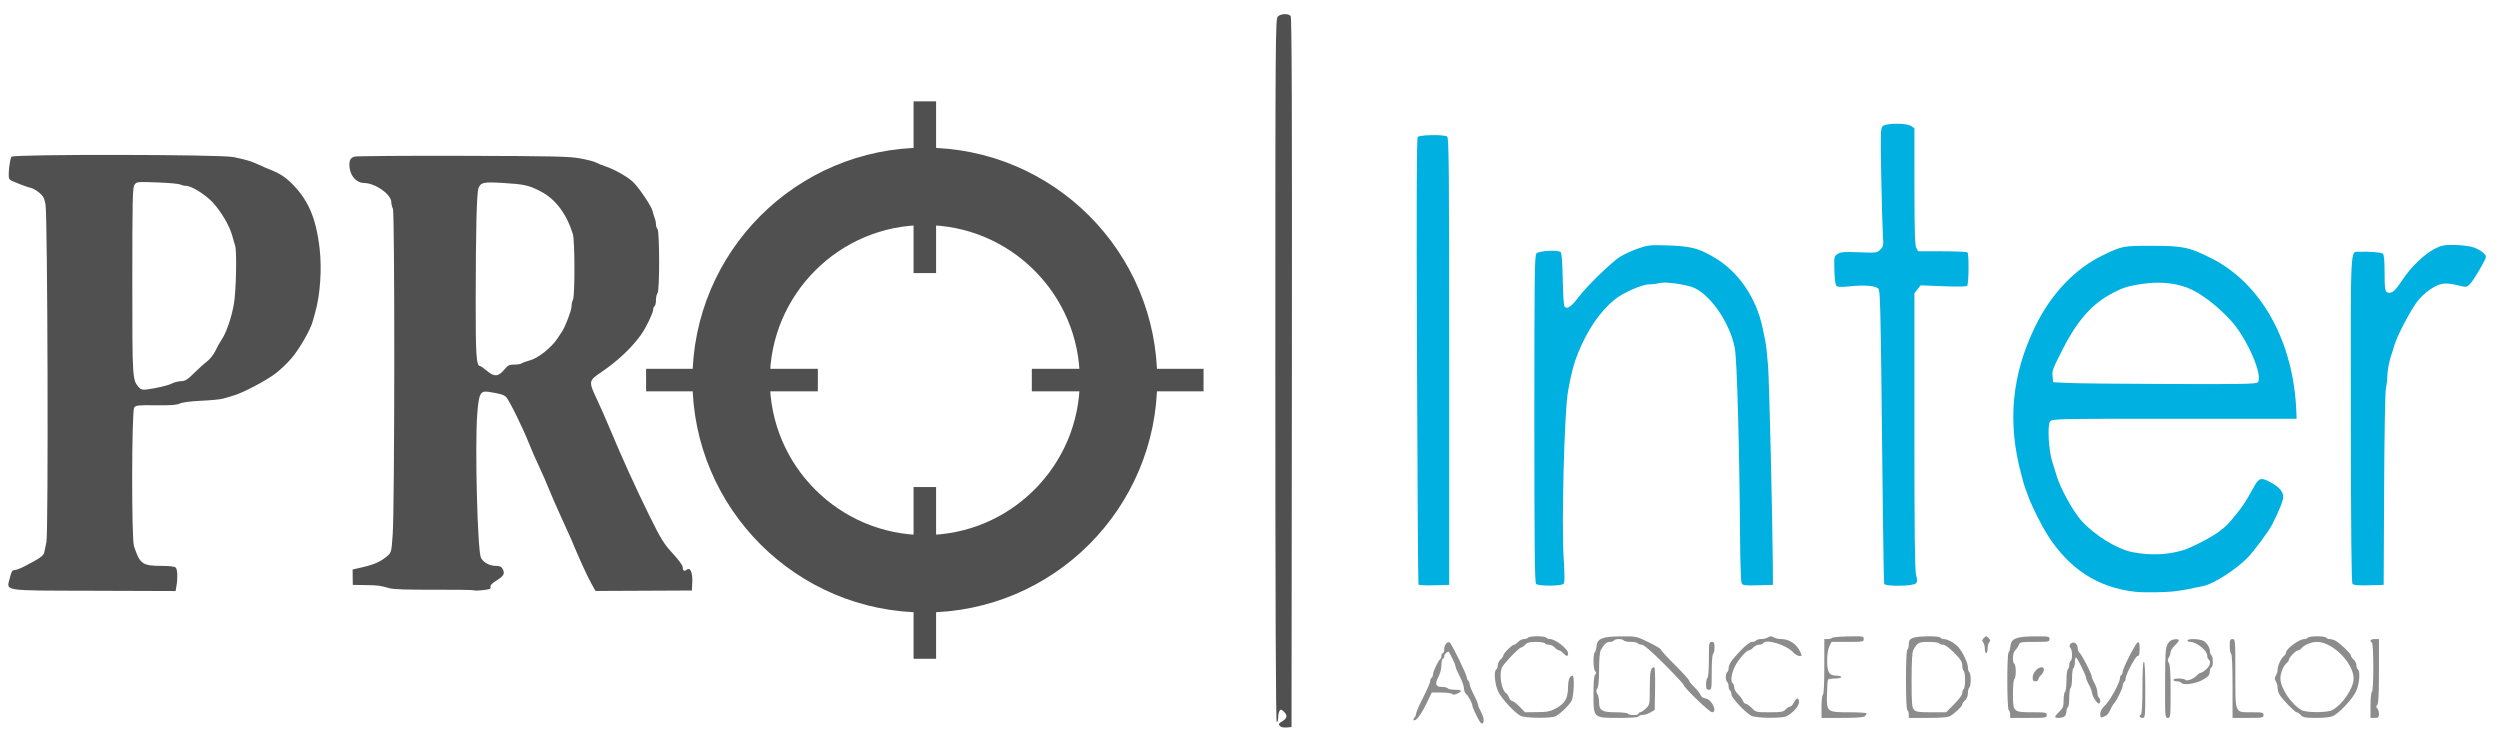
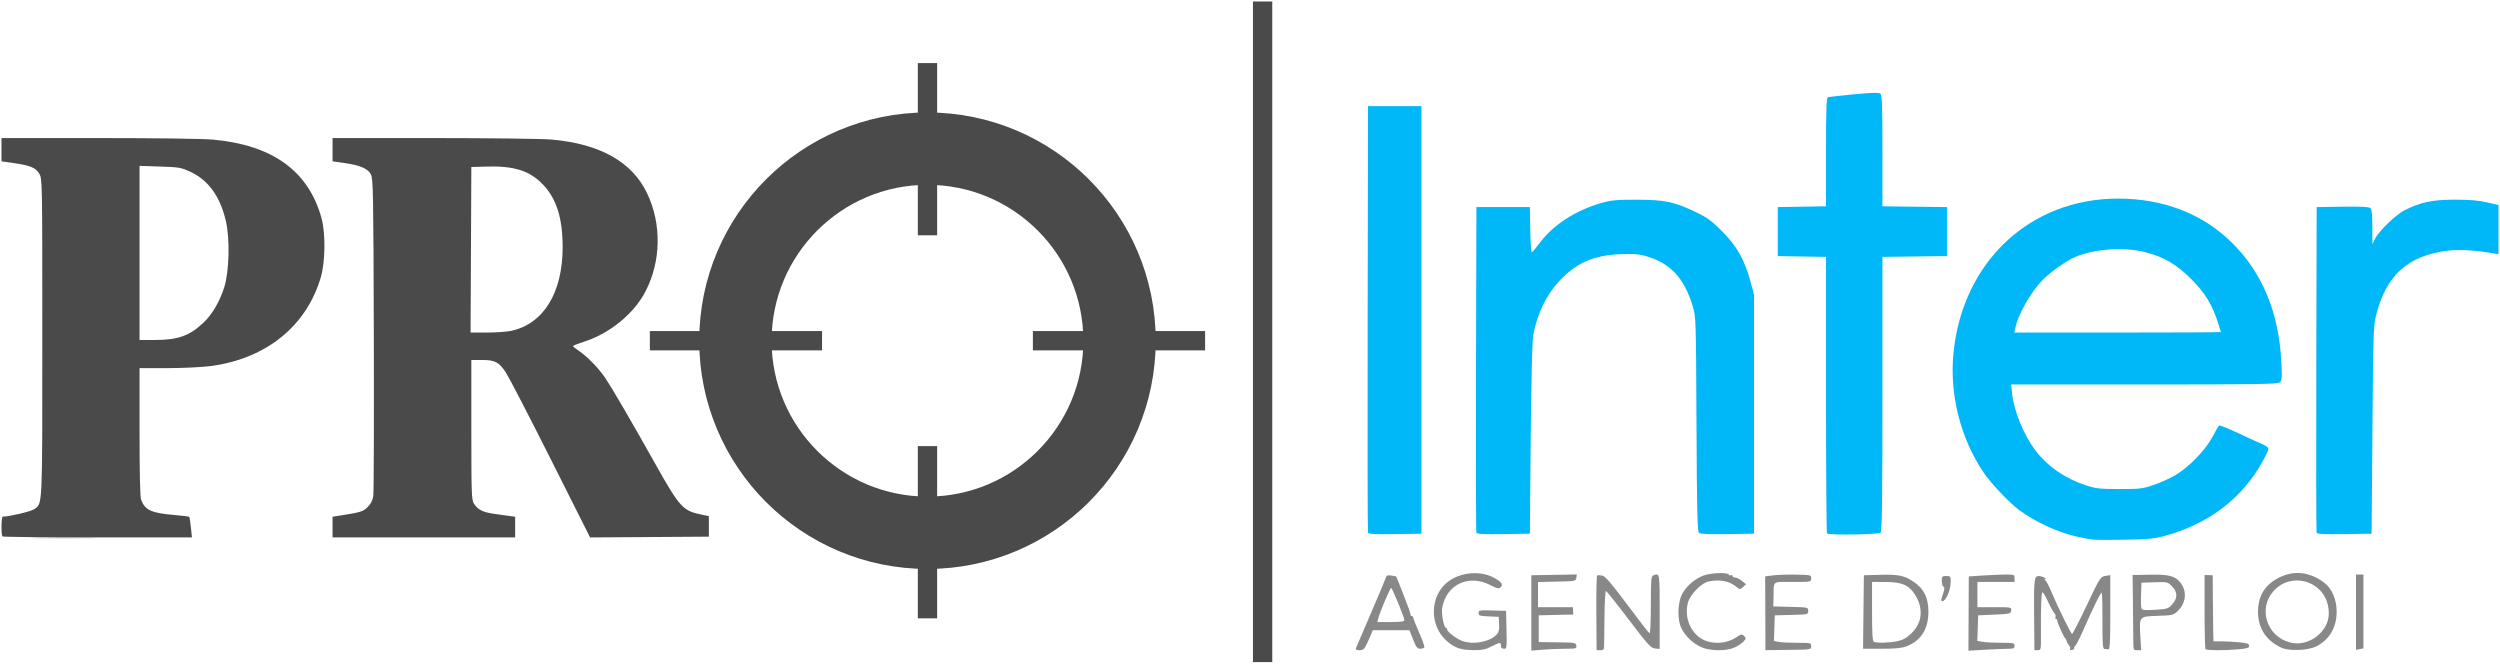
- <svg xmlns="http://www.w3.org/2000/svg" viewBox="0 0 888 260">
-   <path fill="#505050" fill-rule="evenodd" d="M62.68,208.09C63.17,205.13 63.05,202.25 62.40,201.60C62.03,201.23 60.17,201.00 57.46,201.00C50.57,201.00 49.68,200.37 47.58,193.96C46.69,191.22 46.76,146.02 47.67,144.78C48.27,143.96 49.08,143.87 55.40,143.95C60.63,144.02 62.83,143.86 63.86,143.34C64.71,142.91 67.68,142.52 71.50,142.35C74.94,142.19 78.42,141.84 79.25,141.59C80.08,141.33 81.76,140.83 83.00,140.48C86.23,139.56 94.24,135.36 97.75,132.75C99.40,131.52 101.99,129.07 103.51,127.30C106.26,124.10 110.29,117.12 111.05,114.25C111.26,113.42 111.70,111.85 112.02,110.75C113.74,104.74 114.37,95.39 113.53,88.25C112.21,77.11 109.41,70.76 103.13,64.67C101.33,62.94 99.38,61.66 97.11,60.74C95.26,59.99 92.85,58.96 91.75,58.43C89.31,57.28 87.32,56.69 82.75,55.77C78.08,54.84 4.84,54.74 4.07,55.67C3.80,55.99 3.43,57.83 3.24,59.77C2.97,62.46 3.05,63.42 3.57,63.85C4.25,64.41 9.35,66.39 11.25,66.84C11.80,66.96 13.02,67.70 13.96,68.46C15.31,69.57 15.76,70.41 16.16,72.55C16.92,76.65 17.22,188.97 16.49,192.50C16.17,194.01 15.83,195.70 15.72,196.25C15.50,197.38 14.09,198.37 8.68,201.17C7.26,201.90 5.67,202.50 5.13,202.50C4.37,202.50 4.02,203.09 3.50,205.25C2.34,210.10 -0.00,209.74 33.40,209.84L62.38,209.94L62.68,208.09ZM49.41,137.67C46.99,134.94 47.00,135.08 47.00,99.80C47.00,70.85 47.10,66.59 47.77,65.62C48.52,64.56 48.74,64.53 55.86,64.80C59.89,64.94 63.58,65.28 64.06,65.53C64.54,65.79 65.42,66.00 66.02,66.00C68.00,66.00 72.99,69.11 75.65,71.99C78.49,75.08 81.42,80.03 82.39,83.38C82.72,84.54 83.25,86.35 83.55,87.40C84.17,89.57 83.85,103.65 83.08,108.00C82.17,113.11 80.28,118.49 78.53,120.96C78.03,121.67 77.12,123.31 76.52,124.60C75.91,125.89 74.59,127.57 73.58,128.34C72.57,129.10 70.48,130.99 68.93,132.53C66.61,134.85 65.80,135.35 64.29,135.40C63.28,135.44 61.84,135.80 61.10,136.20C59.79,136.90 55.58,137.90 51.99,138.36C50.71,138.52 50.01,138.33 49.41,137.67Z" />
-   <path fill="#505050" fill-rule="evenodd" d="M173.87,209.23C174.21,209.12 174.37,208.73 174.22,208.36C174.06,207.93 174.90,207.09 176.48,206.11C179.03,204.52 179.42,203.72 178.48,201.97C178.12,201.29 177.43,201.00 176.21,201.00C173.90,201.00 171.68,199.81 170.83,198.12C169.61,195.70 168.65,158.23 169.52,147.04C170.08,139.79 170.61,138.75 173.49,139.18C177.40,139.77 178.79,140.16 179.69,140.94C180.72,141.83 185.59,151.68 187.98,157.70C188.81,159.79 190.39,163.41 191.50,165.75C192.61,168.09 194.20,171.74 195.05,173.87C195.89,175.99 197.83,180.43 199.36,183.74C200.89,187.04 202.42,190.43 202.76,191.25C205.73,198.41 208.50,204.49 210.08,207.33L211.52,209.91L228.64,209.83L245.75,209.75L245.90,206.75C246.06,203.30 245.15,201.33 243.88,202.39C243.03,203.10 242.50,202.71 242.50,201.37C242.50,200.84 240.90,198.69 238.95,196.58C235.84,193.22 234.82,191.57 230.70,183.25C225.91,173.55 220.79,162.28 216.51,152.00C215.19,148.84 213.21,144.34 212.10,142.00C209.02,135.51 209.06,135.26 213.38,132.33C219.42,128.24 224.54,123.40 227.82,118.72C229.50,116.32 232.00,111.13 232.00,110.04C232.00,109.50 232.22,108.92 232.50,108.75C232.78,108.58 233.00,107.60 233.00,106.57C233.00,105.54 233.25,104.45 233.56,104.14C234.33,103.37 234.31,82.11 233.54,81.34C233.24,81.04 233.00,80.29 233.00,79.67C233.00,79.05 232.79,78.03 232.53,77.40C232.28,76.77 231.95,75.69 231.81,75.00C231.47,73.41 227.44,67.32 225.11,64.89C223.26,62.96 218.22,60.09 214.75,58.98C213.65,58.63 212.30,58.08 211.75,57.74C211.20,57.41 208.71,56.75 206.21,56.29C202.24,55.55 197.03,55.43 164.46,55.35C143.99,55.29 126.65,55.42 125.91,55.63C124.29,56.08 123.81,57.37 124.25,60.01C124.73,62.86 126.89,65.00 129.28,65.00C133.24,65.00 139.00,69.04 139.00,71.82C139.00,72.51 139.25,73.54 139.56,74.12C140.25,75.41 140.19,179.74 139.49,189.75C139.04,196.23 139.03,196.25 137.43,197.61C135.21,199.49 132.84,200.55 128.75,201.48L125.25,202.29L125.28,205.02L125.31,207.75L129.78,207.82C134.41,207.89 134.84,207.95 138.36,208.94C139.80,209.34 144.94,209.51 154.27,209.47C161.86,209.43 168.19,209.53 168.35,209.68C168.62,209.95 172.57,209.62 173.87,209.23ZM173.04,131.78C171.87,130.80 170.72,130.00 170.50,130.00C169.20,130.00 168.94,126.06 168.97,106.75C169.00,81.42 169.32,68.55 169.95,66.88C170.75,64.77 171.70,64.57 178.75,64.99C186.26,65.45 187.86,65.81 192.06,67.99C197.31,70.72 201.19,75.86 203.47,83.11C204.20,85.45 204.24,105.12 203.51,106.49C203.23,107.01 203.00,108.12 203.00,108.95C203.00,110.25 200.78,116.07 199.62,117.80C199.42,118.10 198.66,119.24 197.93,120.33C195.80,123.52 191.10,127.24 188.25,127.99C186.88,128.35 185.54,128.84 185.27,129.07C185.01,129.31 183.85,129.50 182.70,129.50C180.91,129.50 180.39,129.76 179.17,131.23C177.05,133.81 175.62,133.94 173.04,131.78Z" />
-   <path fill="#505050" fill-rule="evenodd" d="M458.88,132.30C458.97,39.62 458.85,6.18 458.44,5.68C457.66,4.74 455.02,4.83 453.91,5.83C453.03,6.62 453.00,11.19 453.00,131.58C453.00,214.53 453.17,256.50 453.50,256.50C453.77,256.50 454.00,255.77 454.01,254.88C454.01,253.98 454.22,252.92 454.48,252.52C454.87,251.90 455.09,251.92 455.97,252.72C457.41,254.03 457.25,255.13 455.47,256.19C454.22,256.93 454.06,257.22 454.56,257.82C454.94,258.28 455.84,258.49 456.96,258.40L458.75,258.25L458.88,132.30Z" />
-   <path fill="#8C8C8C" fill-rule="evenodd" d="M527.00,255.77C527.00,255.09 526.55,253.73 526.00,252.75C525.45,251.77 525.00,250.66 525.00,250.29C525.00,249.91 524.33,248.32 523.50,246.75C522.67,245.18 522.00,243.48 522.00,242.98C522.00,242.47 521.77,241.92 521.50,241.75C521.23,241.58 521.00,241.06 521.00,240.60C521.00,239.61 515.62,228.63 514.93,228.21C514.11,227.70 513.00,229.06 513.00,230.56C513.00,231.35 512.77,232.00 512.50,232.00C512.23,232.00 512.00,232.43 512.00,232.96C512.00,233.49 511.83,233.99 511.62,234.08C511.01,234.36 509.00,238.52 509.00,239.52C509.00,240.03 508.77,240.58 508.50,240.75C508.23,240.92 508.00,241.46 508.00,241.95C508.00,242.44 506.88,245.05 505.50,247.75C504.12,250.45 503.00,253.03 503.00,253.48C503.00,253.93 502.73,254.57 502.41,254.89C502.08,255.22 501.95,255.62 502.11,255.78C502.76,256.43 504.66,254.02 506.56,250.12L508.57,246.00L511.93,246.00C513.78,246.00 515.53,246.23 515.80,246.50C516.13,246.83 516.75,246.79 517.65,246.38C519.60,245.47 519.31,245.00 516.78,245.00C515.56,245.00 514.42,244.78 514.25,244.50C514.08,244.22 513.16,244.00 512.20,244.00C509.93,244.00 509.57,242.96 510.93,240.41C511.56,239.23 512.00,237.50 512.00,236.20C512.00,234.99 512.23,234.00 512.50,234.00C512.77,234.00 513.00,233.57 513.00,233.05C513.00,232.30 514.45,231.07 514.71,231.61C514.74,231.69 515.27,232.73 515.89,233.92C516.50,235.12 517.00,236.39 517.00,236.75C517.00,237.11 517.67,238.68 518.50,240.25C519.33,241.82 520.00,243.73 520.00,244.49C520.00,245.25 520.33,246.15 520.74,246.49C521.58,247.19 523.00,249.86 523.00,250.74C523.00,251.28 524.69,254.85 525.66,256.38C526.31,257.40 527.00,257.09 527.00,255.77Z" />
-   <path fill="#00B0E0" fill-rule="evenodd" d="M514.75,128.36C514.75,58.33 514.66,48.91 514.00,48.49C512.81,47.74 504.22,47.88 503.58,48.66C503.19,49.13 503.11,71.62 503.32,128.28C503.47,171.71 503.71,207.43 503.84,207.64C503.97,207.86 506.48,207.97 509.41,207.89L514.75,207.75L514.75,128.36Z" />
-   <path fill="#8C8C8C" fill-rule="evenodd" d="M552.63,254.38C554.46,253.35 557.50,250.35 558.28,248.80C559.04,247.26 559.31,240.00 558.60,240.00C557.56,240.00 557.00,241.46 556.96,244.22C556.92,248.08 555.89,249.86 552.71,251.58C550.62,252.71 549.60,252.92 545.98,252.95L541.70,253.00L539.75,251.00C538.68,249.90 537.50,249.00 537.14,249.00C536.77,249.00 536.27,248.46 536.02,247.80C535.77,247.14 535.34,246.46 535.06,246.29C533.25,245.17 532.33,239.18 533.62,236.87C534.52,235.26 539.62,230.00 540.28,230.00C540.59,230.00 541.25,229.55 541.75,229.00C542.46,228.22 543.29,228.00 545.55,228.00C547.14,228.00 548.58,228.22 548.75,228.50C548.92,228.78 549.57,229.00 550.20,229.00C550.83,229.00 551.75,229.45 552.25,230.00C552.75,230.55 553.42,231.00 553.75,231.00C554.08,231.00 554.75,231.45 555.25,232.00C556.37,233.24 557.00,233.28 557.00,232.10C557.00,230.52 552.54,227.00 550.54,227.00C550.00,227.00 549.42,226.78 549.25,226.50C549.08,226.22 547.62,226.00 546.00,226.00C544.38,226.00 542.92,226.22 542.75,226.50C542.58,226.78 541.93,227.00 541.30,227.00C540.67,227.00 539.75,227.45 539.25,228.00C538.75,228.55 538.11,229.00 537.82,229.00C537.10,229.00 534.00,232.06 534.00,232.77C534.00,233.09 533.55,233.75 533.00,234.25C532.45,234.75 532.00,235.67 532.00,236.30C532.00,236.93 531.77,237.58 531.50,237.75C530.51,238.36 530.95,243.20 532.23,245.78C533.48,248.28 537.89,253.06 540.07,254.25C541.66,255.13 551.12,255.22 552.63,254.38Z" />
-   <path fill="#00B0E0" fill-rule="evenodd" d="M555.41,207.35C555.79,206.89 555.80,204.33 555.42,198.48C554.62,186.09 555.65,146.31 556.96,139.00C558.10,132.61 558.96,129.28 560.43,125.63C563.81,117.22 568.25,110.71 573.57,106.36C576.51,103.97 583.29,101.00 585.83,101.00C586.89,101.00 588.43,100.81 589.26,100.57C591.05,100.05 596.62,100.67 600.64,101.83C606.85,103.63 614.47,114.34 616.22,123.76C616.99,127.86 617.84,158.74 618.08,191.25C618.14,199.50 618.38,206.65 618.62,207.14C619.00,207.93 619.68,208.02 624.40,207.89L629.75,207.75L629.70,200.50C629.59,183.70 628.45,135.77 628.02,130.00C627.77,126.56 627.34,122.62 627.06,121.25C626.78,119.88 626.34,117.74 626.08,116.50C623.86,105.76 617.46,96.44 608.87,91.42C603.15,88.08 600.63,87.45 592.00,87.16C586.34,86.97 585.40,87.07 582.08,88.19C580.07,88.87 577.16,90.18 575.63,91.09C572.61,92.89 563.61,101.65 560.45,105.86C558.19,108.87 556.69,109.89 555.82,109.02C555.45,108.65 555.20,105.31 555.09,99.36C554.99,93.45 554.73,90.03 554.36,89.58C553.63,88.71 546.93,89.02 545.77,89.98C545.09,90.55 545.00,97.08 545.00,148.71C545.00,193.22 545.14,206.94 545.60,207.40C546.45,208.25 554.70,208.21 555.41,207.35Z" />
-   <path fill="#8C8C8C" fill-rule="evenodd" d="M582.00,254.50C582.00,254.22 582.62,253.98 583.38,253.96C584.13,253.94 585.42,253.53 586.25,253.05L587.75,252.17L587.89,244.58C587.96,240.41 587.84,237.00 587.61,237.00C586.33,237.00 586.00,238.49 586.00,244.26C586.00,250.24 585.98,250.33 584.60,251.66C583.83,252.40 582.93,253.00 582.60,253.00C582.27,253.00 582.00,253.22 582.00,253.50C582.00,253.78 581.23,254.00 580.28,254.00C579.33,254.00 578.42,253.78 578.25,253.50C578.08,253.22 576.12,253.00 573.88,253.00C569.04,253.00 568.00,252.37 568.00,249.42C568.00,248.35 567.72,247.04 567.38,246.49C566.89,245.70 566.89,245.30 567.38,244.51C567.78,243.87 568.00,241.47 568.00,237.75C568.00,234.07 568.23,231.58 568.62,230.87C569.79,228.78 570.65,228.00 571.80,228.00C572.43,228.00 573.08,227.78 573.25,227.50C573.42,227.22 574.21,227.00 575.00,227.00C575.79,227.00 576.58,227.22 576.75,227.50C576.92,227.78 578.04,228.00 579.25,228.00C580.46,228.00 581.58,228.22 581.75,228.50C581.92,228.78 582.55,229.00 583.15,229.00C583.88,229.00 586.49,231.25 591.12,235.87C594.90,239.65 598.00,242.96 598.00,243.23C598.00,244.12 607.20,253.00 608.12,253.00C610.20,253.00 608.02,248.35 605.81,248.09C604.97,247.99 604.29,247.51 604.02,246.84C603.79,246.24 602.79,244.97 601.80,244.03C600.81,243.08 600.00,242.06 600.00,241.77C600.00,241.47 597.75,238.99 595.00,236.25C592.25,233.51 589.99,231.04 589.99,230.76C589.98,230.48 588.01,229.29 585.60,228.12C581.25,226.01 581.22,226.00 575.74,226.04C569.11,226.08 567.35,226.80 567.09,229.54C567.00,230.48 566.72,231.46 566.46,231.72C565.79,232.42 565.90,237.70 566.60,238.40C567.07,238.87 567.07,239.13 566.60,239.60C566.20,240.00 566.00,242.25 566.00,246.44C566.00,255.12 565.87,255.00 575.09,255.00C579.36,255.00 582.00,254.81 582.00,254.50Z" />
-   <path fill="#8C8C8C" fill-rule="evenodd" d="M608.00,238.78C608.00,235.17 608.21,232.43 608.50,232.25C608.77,232.08 609.00,231.05 609.00,229.97C609.00,228.33 608.83,228.00 608.00,228.00C607.05,228.00 607.00,228.33 607.00,234.22C607.00,237.83 606.79,240.57 606.50,240.75C606.23,240.92 606.00,241.95 606.00,243.03C606.00,244.67 606.17,245.00 607.00,245.00C607.95,245.00 608.00,244.67 608.00,238.78Z" />
-   <path fill="#8C8C8C" fill-rule="evenodd" d="M634.63,254.38C637.10,252.99 639.00,250.82 639.00,249.36C639.00,247.60 638.03,247.75 637.10,249.66C636.74,250.40 636.16,251.00 635.80,251.00C635.45,251.00 634.75,251.45 634.25,252.00C633.46,252.87 632.71,253.00 628.52,253.00C623.80,253.00 623.65,252.96 622.25,251.50C621.46,250.68 620.51,250.00 620.14,250.00C619.78,250.00 619.28,249.49 619.04,248.88C618.80,248.26 618.02,247.20 617.30,246.54C616.59,245.87 616.00,244.82 616.00,244.19C616.00,243.57 615.77,242.92 615.50,242.75C614.61,242.20 614.97,239.23 616.21,236.77C617.51,234.21 620.32,231.00 621.27,231.00C621.59,231.00 622.25,230.55 622.75,230.00C623.25,229.45 624.17,229.00 624.80,229.00C625.43,229.00 626.08,228.78 626.25,228.50C627.28,226.83 634.40,228.98 637.00,231.75C637.65,232.44 638.59,233.00 639.09,233.00C640.19,233.00 640.19,233.03 639.25,231.16C638.00,228.64 635.43,227.00 632.75,227.00C631.78,227.00 630.54,226.72 629.99,226.38C629.20,225.89 628.80,225.89 628.01,226.38C627.46,226.72 626.35,227.00 625.54,227.00C624.72,227.00 623.92,227.22 623.75,227.50C623.58,227.78 622.94,228.00 622.33,228.00C621.62,228.00 620.14,229.13 618.23,231.12C614.95,234.55 614.00,235.98 614.00,237.46C614.00,238.00 613.77,238.58 613.50,238.75C613.23,238.92 613.00,239.71 613.00,240.50C613.00,241.29 613.23,242.08 613.50,242.25C613.77,242.42 614.00,243.09 614.00,243.75C614.00,244.41 614.23,245.08 614.50,245.25C614.77,245.42 615.00,246.06 615.00,246.67C615.00,247.83 619.85,253.03 622.06,254.25C623.66,255.13 633.12,255.22 634.63,254.38Z" />
-   <path fill="#8C8C8C" fill-rule="evenodd" d="M662.40,254.40C662.73,254.07 663.00,253.62 663.00,253.40C663.00,253.18 660.22,253.00 656.83,253.00C648.87,253.00 648.77,252.92 648.94,246.39C649.00,243.87 649.17,241.63 649.31,241.41C649.45,241.18 650.56,241.00 651.78,241.00C653.00,241.00 654.00,240.78 654.00,240.50C654.00,240.22 653.29,240.00 652.41,240.00C649.74,240.00 649.00,238.86 649.00,234.75C649.00,232.48 649.29,230.57 649.79,229.58L650.57,228.00L656.29,228.00C661.72,228.00 662.00,227.95 662.00,226.97C662.00,225.99 661.75,225.95 656.48,226.05C653.44,226.11 650.84,226.35 650.70,226.58C650.56,226.81 649.89,227.00 649.22,227.00L648.00,227.00L648.00,236.72C648.00,242.66 647.81,246.56 647.50,246.75C647.23,246.92 647.00,248.85 647.00,251.03L647.00,255.00L654.40,255.00C659.49,255.00 661.99,254.81 662.40,254.40Z" />
-   <path fill="#00B0E0" fill-rule="evenodd" d="M680.53,207.21C681.06,206.58 681.07,205.98 680.59,204.20C680.15,202.56 680.00,189.23 680.00,153.06L680.00,104.13L681.10,102.74L682.19,101.35L690.32,101.67C695.32,101.87 698.56,101.81 698.74,101.51C699.35,100.54 699.42,90.01 698.83,89.63C698.51,89.43 694.43,89.26 689.77,89.26L681.29,89.25L680.65,88.00C680.17,87.05 680.01,81.81 680.01,66.15L680.00,45.56L678.89,44.78C677.27,43.64 669.89,43.68 668.74,44.83C667.98,45.59 667.93,47.20 668.21,62.46C668.38,71.69 668.65,81.10 668.80,83.36C669.06,87.21 669.00,87.55 667.88,88.66C666.72,89.82 666.52,89.85 660.36,89.61C654.97,89.40 653.84,89.49 652.73,90.21C651.47,91.04 651.44,91.17 651.58,96.06C651.67,99.41 651.94,101.24 652.37,101.60C652.81,101.96 654.21,102.01 656.64,101.74C661.47,101.20 665.52,101.41 666.81,102.25C667.97,103.01 667.89,99.62 668.78,180.75C668.94,195.05 669.16,207.03 669.27,207.38C669.59,208.38 679.68,208.24 680.53,207.21Z" />
-   <path fill="#8C8C8C" fill-rule="evenodd" d="M692.63,254.38C694.31,253.44 697.00,250.88 697.00,250.23C697.00,249.91 697.45,249.25 698.00,248.75C698.61,248.19 699.00,247.21 699.00,246.20C699.00,245.30 699.23,244.42 699.50,244.25C699.77,244.08 700.00,242.84 700.00,241.50C700.00,240.16 699.77,238.92 699.50,238.75C699.23,238.58 699.00,237.82 699.00,237.06C699.00,235.42 697.07,231.42 695.45,229.69C694.12,228.28 691.74,227.00 690.45,227.00C689.96,227.00 689.42,226.78 689.25,226.50C688.81,225.78 680.95,225.88 679.35,226.62C678.31,227.11 678.01,227.60 678.00,228.85C678.00,229.72 677.77,230.58 677.50,230.75C677.19,230.94 677.00,235.08 677.00,241.50C677.00,247.92 677.19,252.06 677.50,252.25C677.77,252.42 678.00,253.11 678.00,253.78L678.00,255.00L684.76,255.00C689.23,255.00 691.89,254.79 692.63,254.38ZM679.83,252.09C679.12,251.30 679.00,249.80 679.00,241.58C679.00,234.83 679.19,231.65 679.62,230.87C681.11,228.21 681.51,228.00 685.05,228.00C686.91,228.00 688.58,228.22 688.75,228.50C688.92,228.78 689.56,229.00 690.17,229.00C690.86,229.00 692.36,230.09 694.14,231.89C696.41,234.18 697.00,235.11 697.00,236.36C697.00,237.23 697.23,238.08 697.50,238.25C697.77,238.42 698.00,239.88 698.00,241.50C698.00,243.12 697.77,244.58 697.50,244.75C697.23,244.92 697.00,245.55 697.00,246.14C697.00,246.79 695.85,248.39 694.14,250.11L691.28,253.00L685.97,253.00C681.46,253.00 680.53,252.86 679.83,252.09Z" />
-   <path fill="#8C8C8C" fill-rule="evenodd" d="M706.00,230.35C706.00,229.44 706.27,228.43 706.60,228.10C707.08,227.62 707.02,227.31 706.35,226.64C705.55,225.83 705.45,225.83 704.65,226.64C703.98,227.31 703.93,227.62 704.40,228.10C704.73,228.43 705.00,229.44 705.00,230.35C705.00,231.26 705.23,232.00 705.50,232.00C705.77,232.00 706.00,231.26 706.00,230.35Z" />
-   <path fill="#8C8C8C" fill-rule="evenodd" d="M727.00,254.00C727.00,253.07 726.67,253.00 721.91,253.00C715.10,253.00 715.00,252.90 715.00,246.45C715.00,243.73 715.22,241.42 715.50,241.25C715.77,241.08 716.00,239.84 716.00,238.50C716.00,237.16 715.77,235.92 715.50,235.75C714.69,235.25 714.91,231.70 715.80,230.96C716.24,230.59 716.80,229.78 717.04,229.15C717.46,228.05 717.71,228.00 722.74,228.00C727.67,228.00 728.00,227.94 728.00,227.00C728.00,226.06 727.68,226.00 722.62,226.04C716.12,226.08 714.35,226.81 714.09,229.54C714.00,230.48 713.72,231.46 713.46,231.72C712.82,232.38 712.86,251.85 713.50,252.25C713.77,252.42 714.00,253.11 714.00,253.78L714.00,255.00L720.50,255.00C726.67,255.00 727.00,254.95 727.00,254.00ZM724.00,241.33C724.00,240.96 724.45,240.25 725.00,239.75C726.23,238.64 726.32,237.00 725.16,237.00C723.79,237.00 722.00,239.03 722.00,240.59C722.00,241.67 722.24,242.00 723.00,242.00C723.55,242.00 724.00,241.70 724.00,241.33Z" />
-   <path fill="#00B0E0" fill-rule="evenodd" d="M772.75,209.98C776.00,209.55 777.34,209.30 782.83,208.10C786.41,207.32 794.46,202.12 798.40,198.03C800.79,195.55 805.89,188.65 807.10,186.25C809.56,181.39 811.00,177.81 811.00,176.56C811.00,174.58 809.51,172.89 806.28,171.20C802.94,169.45 802.40,169.66 800.25,173.54C797.53,178.46 796.77,179.61 794.27,182.70C791.14,186.55 791.04,186.64 788.15,188.86C785.62,190.80 778.46,194.50 775.50,195.41C769.90,197.12 763.81,197.36 757.48,196.13C751.97,195.06 744.06,190.18 739.30,184.93C736.41,181.73 731.77,173.32 730.52,169.00C730.16,167.76 729.46,165.51 728.97,164.00C727.68,160.06 727.18,151.07 728.17,149.75C728.91,148.76 729.51,148.75 772.34,148.75L815.75,148.75L815.66,146.25C814.74,121.41 803.25,100.66 785.43,91.72C777.56,87.76 775.33,87.30 764.00,87.31C754.01,87.32 753.81,87.36 746.88,90.70C737.08,95.43 728.62,104.31 723.01,115.75C714.56,132.98 712.94,149.93 717.96,168.50C718.22,169.46 718.58,170.81 718.76,171.50C718.94,172.19 719.27,173.20 719.49,173.75C719.72,174.30 720.18,175.54 720.52,176.50C721.71,179.85 725.19,186.77 727.43,190.25C735.09,202.16 745.14,208.66 758.25,210.18C761.41,210.54 769.40,210.44 772.75,209.98ZM734.50,136.03L729.25,135.75L729.09,133.78C728.91,131.56 728.91,131.55 732.26,124.83C737.32,114.65 742.54,108.48 749.30,104.70C753.83,102.17 755.88,101.52 761.82,100.73C767.32,100.01 772.32,100.49 776.95,102.20C781.44,103.85 788.07,108.93 792.85,114.36C798.38,120.65 803.87,133.50 802.00,135.76C801.46,136.40 797.32,136.49 770.56,136.40C753.62,136.35 737.39,136.18 734.50,136.03Z" />
-   <path fill="#8C8C8C" fill-rule="evenodd" d="M733.40,254.40C733.73,254.07 734.00,253.30 734.00,252.68C734.00,252.06 734.23,251.42 734.50,251.25C734.77,251.08 735.00,249.51 735.00,247.75C735.00,245.99 735.23,244.42 735.50,244.25C735.77,244.08 736.00,242.51 736.00,240.75C736.00,238.99 736.23,237.42 736.50,237.25C736.77,237.08 737.00,236.17 737.00,235.22C737.00,234.27 737.17,233.51 737.38,233.51C737.82,233.53 741.00,239.99 741.00,240.87C741.00,241.20 741.45,242.27 742.00,243.25C742.55,244.23 743.02,245.42 743.04,245.89C743.08,247.02 744.63,249.63 745.40,249.88C746.12,250.12 746.22,248.19 745.50,247.75C745.23,247.58 745.00,246.79 745.00,245.99C745.00,245.19 744.55,243.73 744.00,242.75C743.45,241.77 743.00,240.70 743.00,240.36C743.00,239.43 739.55,232.66 738.73,231.98C738.33,231.65 738.00,230.87 738.00,230.25C738.00,229.63 737.65,228.83 737.22,228.48C736.17,227.60 734.43,229.13 735.40,230.10C736.12,230.82 736.20,234.32 735.50,234.75C735.23,234.92 735.00,235.59 735.00,236.25C735.00,236.91 734.77,237.58 734.50,237.75C734.23,237.92 734.00,239.72 734.00,241.75C734.00,243.78 733.77,245.58 733.50,245.75C733.23,245.92 733.00,247.24 733.00,248.69C733.00,250.95 732.79,251.51 731.50,252.75C730.67,253.54 730.00,254.37 730.00,254.59C730.00,255.23 732.73,255.07 733.40,254.40Z" />
-   <path fill="#8C8C8C" fill-rule="evenodd" d="M748.02,254.22C748.44,254.07 749.09,253.22 749.46,252.35C749.84,251.47 750.48,250.37 750.88,249.90C751.99,248.61 754.00,244.45 754.00,243.44C754.00,242.96 754.23,242.42 754.50,242.25C754.77,242.08 755.00,241.56 755.00,241.10C755.00,239.68 758.54,233.00 759.29,233.00C759.81,233.00 760.00,232.31 760.00,230.46C760.00,228.65 759.82,227.98 759.38,228.12C758.61,228.37 754.00,237.32 754.00,238.56C754.00,239.04 753.77,239.58 753.50,239.75C753.23,239.92 753.00,240.44 753.00,240.90C753.00,242.44 749.55,248.76 747.76,250.49C746.55,251.67 746.00,252.64 746.00,253.64C746.00,254.62 746.20,254.99 746.62,254.79C746.97,254.63 747.59,254.37 748.02,254.22Z" />
-   <path fill="#8C8C8C" fill-rule="evenodd" d="M762.00,245.00C762.00,238.67 761.82,235.00 761.50,235.00C761.18,235.00 761.00,238.41 761.00,244.22C761.00,249.83 760.80,253.56 760.50,253.75C759.65,254.27 759.95,255.00 761.00,255.00C761.97,255.00 762.00,254.67 762.00,245.00Z" />
-   <path fill="#8C8C8C" fill-rule="evenodd" d="M771.00,245.74C771.00,239.24 770.82,236.19 770.38,235.49C769.89,234.70 769.89,234.30 770.38,233.51C770.72,232.96 771.00,232.10 771.00,231.60C771.00,231.10 771.67,230.04 772.50,229.25C774.41,227.42 774.39,226.90 772.41,227.09C771.27,227.21 770.58,227.67 769.95,228.75C769.18,230.06 769.07,231.78 769.04,242.62C769.00,254.68 769.03,255.00 770.00,255.00C770.96,255.00 771.00,254.67 771.00,245.74Z" />
-   <path fill="#8C8C8C" fill-rule="evenodd" d="M782.25,241.56C784.35,240.43 784.77,239.96 784.91,238.61C784.99,237.72 785.27,237.00 785.53,237.00C786.16,237.00 786.13,233.14 785.50,232.75C785.23,232.58 785.00,232.05 785.00,231.57C785.00,230.06 783.86,228.21 782.56,227.59C781.03,226.87 777.00,226.80 777.00,227.50C777.00,227.78 777.45,228.00 778.01,228.00C780.16,228.00 784.00,231.08 784.00,232.81C784.00,233.43 784.23,234.08 784.50,234.25C785.43,234.83 785.01,236.54 783.62,237.76C782.87,238.42 782.00,238.98 781.69,238.98C781.38,238.99 780.85,239.33 780.51,239.74C779.47,240.99 776.88,242.08 776.31,241.51C775.65,240.85 772.00,240.84 772.00,241.50C772.00,241.78 772.55,242.00 773.22,242.00C773.89,242.00 774.58,242.22 774.75,242.50C775.36,243.49 779.68,242.95 782.25,241.56Z" />
-   <path fill="#8C8C8C" fill-rule="evenodd" d="M804.00,254.00C804.00,253.08 803.67,253.00 799.91,253.00C793.68,253.00 794.00,253.74 794.00,239.17C794.00,227.33 793.97,227.00 793.00,227.00C792.13,227.00 792.00,227.33 792.00,229.47C792.00,230.83 792.23,232.08 792.50,232.25C792.81,232.44 793.00,236.84 793.00,243.78L793.00,255.00L798.50,255.00C803.67,255.00 804.00,254.94 804.00,254.00Z" />
-   <path fill="#8C8C8C" fill-rule="evenodd" d="M828.80,254.27C831.00,253.17 835.40,248.47 836.78,245.75C838.05,243.23 838.49,238.36 837.50,237.75C837.23,237.58 837.00,236.93 837.00,236.30C837.00,235.67 836.55,234.75 836.00,234.25C835.45,233.75 835.00,233.09 835.00,232.78C835.00,232.12 831.27,228.54 829.63,227.62C829.02,227.28 828.07,227.00 827.54,227.00C827.00,227.00 826.42,226.78 826.25,226.50C826.08,226.22 824.62,226.00 823.00,226.00C821.38,226.00 819.92,226.22 819.75,226.50C819.58,226.78 819.00,227.00 818.46,227.00C816.69,227.00 812.00,230.47 812.00,231.79C812.00,232.11 811.67,232.65 811.26,232.99C810.21,233.87 809.00,236.45 809.00,237.83C809.00,238.48 808.72,239.46 808.38,240.01C807.89,240.80 807.89,241.20 808.38,241.99C808.72,242.54 809.00,243.56 809.00,244.25C809.00,244.94 809.28,246.02 809.62,246.63C810.53,248.25 815.12,253.00 815.78,253.00C816.09,253.00 816.75,253.45 817.25,254.00C818.03,254.86 818.79,255.00 822.75,255.00C825.77,255.00 827.84,254.75 828.80,254.27ZM817.58,252.26C813.90,250.23 810.00,244.43 810.00,240.98C810.00,239.03 811.04,236.50 812.26,235.49C812.67,235.15 813.00,234.64 813.00,234.34C813.00,233.60 815.55,231.00 816.28,231.00C816.61,231.00 817.15,230.67 817.49,230.26C818.50,229.04 821.04,228.00 822.99,228.00C828.49,228.00 836.00,235.51 836.00,241.01C836.00,244.50 831.92,250.47 828.30,252.28C826.48,253.18 819.24,253.17 817.58,252.26Z" />
-   <path fill="#00B0E0" fill-rule="evenodd" d="M846.84,173.88C846.93,154.11 847.20,139.12 847.48,137.88C847.75,136.71 847.98,134.80 847.99,133.63C848.00,131.59 848.73,127.84 849.51,125.75C849.72,125.20 850.18,123.74 850.53,122.50C851.44,119.36 855.97,110.67 858.47,107.29C860.81,104.12 864.83,101.26 867.63,100.78C868.77,100.58 870.78,100.78 872.79,101.28C876.04,102.09 876.09,102.09 877.25,101.00C878.51,99.82 883.00,92.19 883.00,91.24C883.00,90.18 880.71,88.52 878.22,87.76C876.86,87.35 873.87,87.01 871.57,87.01C867.84,87.00 867.07,87.17 864.47,88.56C861.06,90.37 856.50,94.76 853.74,98.87C850.99,102.96 849.98,104.00 848.72,104.00C847.17,104.00 847.00,103.24 847.00,96.52C847.00,92.41 846.81,90.47 846.38,90.11C845.79,89.63 841.78,89.30 838.16,89.44C834.72,89.57 834.96,84.89 835.02,148.92C835.06,189.49 835.23,206.93 835.61,207.38C836.00,207.86 837.56,207.99 841.41,207.89L846.68,207.75L846.84,173.88Z" />
-   <path fill="#8C8C8C" fill-rule="evenodd" d="M845.00,253.60C845.00,252.83 844.73,251.93 844.40,251.60C843.93,251.13 843.93,250.87 844.40,250.40C844.83,249.97 845.00,246.60 845.00,238.40L845.00,227.00L843.50,227.00C842.03,227.00 841.51,227.64 842.50,228.25C842.80,228.44 843.00,231.91 843.00,237.00C843.00,242.09 842.80,245.56 842.50,245.75C842.23,245.92 842.00,248.07 842.00,250.53L842.00,255.00L843.50,255.00C844.81,255.00 845.00,254.82 845.00,253.60Z" />
-   <circle cx="328.5" cy="135.0" r="68.8" fill="none" stroke="#505050" stroke-width="27.5" />
-   <line x1="366.5" y1="135.0" x2="427.5" y2="135.0" stroke="#505050" stroke-width="8.0" />
-   <line x1="290.5" y1="135.0" x2="229.5" y2="135.0" stroke="#505050" stroke-width="8.0" />
-   <line x1="328.5" y1="173.0" x2="328.5" y2="234.0" stroke="#505050" stroke-width="8.0" />
-   <line x1="328.5" y1="97.0" x2="328.5" y2="36.0" stroke="#505050" stroke-width="8.0" />
+ <svg xmlns="http://www.w3.org/2000/svg" viewBox="0 0 888 235.7">
+   <path fill="#4A4A4A" fill-rule="evenodd" d="M67.81,187.35C67.61,185.40 67.34,183.70 67.22,183.58C67.09,183.45 64.75,183.16 62.00,182.93C53.77,182.24 51.52,181.22 50.13,177.54C49.76,176.57 49.57,168.17 49.57,153.41L49.57,130.77L59.45,130.76C64.92,130.76 71.85,130.42 74.95,130.01C94.60,127.39 108.99,115.72 113.99,98.34C115.56,92.91 115.67,82.82 114.22,77.55C109.64,60.83 96.94,51.58 75.88,49.61C72.33,49.27 55.67,49.04 35.20,49.04L0.53,49.04L0.53,53.18L0.53,57.31L4.61,57.89C10.75,58.76 12.69,59.55 13.95,61.70C15.02,63.53 15.03,64.02 15.03,119.96C15.03,181.22 15.15,178.72 12.13,180.87C10.99,181.68 3.28,183.51 0.99,183.51C0.45,183.51 0.35,190.01 0.88,190.54C1.07,190.73 16.29,190.89 34.70,190.89L68.17,190.89L67.81,187.35ZM49.57,89.84L49.57,58.92L56.84,59.16C63.64,59.37 64.35,59.50 67.64,61.04C74.03,64.02 78.13,69.69 80.20,78.37C81.71,84.70 81.44,96.37 79.65,102.04C78.04,107.11 75.43,111.60 72.41,114.48C67.39,119.27 63.27,120.76 55.01,120.76L49.57,120.76L49.57,89.84Z" />
+   <path fill="#888888" fill-rule="evenodd" d="M32.03,191.02C26.89,190.93 18.46,190.93 13.31,191.02C8.17,191.11 12.38,191.18 22.67,191.18C32.97,191.18 37.18,191.11 32.03,191.02Z" />
+   <path fill="#4A4A4A" fill-rule="evenodd" d="M182.98,187.22L182.98,183.55L181.26,183.31C180.32,183.17 177.82,182.82 175.71,182.54C171.54,181.97 169.80,181.11 168.35,178.91C167.50,177.60 167.42,175.50 167.42,152.68L167.42,127.87L171.17,127.87C175.87,127.87 177.22,128.58 179.71,132.36C180.78,133.99 187.95,147.83 195.63,163.11L209.60,190.90L230.70,190.76L251.79,190.62L251.79,186.98L251.79,183.33L248.89,182.73C242.62,181.44 241.31,180.00 233.07,165.31C224.36,149.79 217.36,137.77 215.06,134.35C212.67,130.82 208.52,126.54 205.60,124.61C204.47,123.86 203.55,123.11 203.55,122.93C203.56,122.75 205.28,122.06 207.38,121.39C216.53,118.50 225.16,111.46 229.26,103.55C234.86,92.74 235.06,79.51 229.80,68.55C224.47,57.47 213.09,51.09 195.94,49.57C192.73,49.28 173.90,49.05 154.11,49.04L118.12,49.04L118.12,53.18L118.12,57.31L122.27,57.90C127.86,58.69 130.60,59.85 131.72,61.89C132.55,63.41 132.63,67.81 132.78,118.65C132.86,148.95 132.78,174.80 132.60,176.09C132.36,177.73 131.76,178.93 130.60,180.10C128.93,181.76 128.29,181.95 120.10,183.24L118.12,183.55L118.12,187.22L118.12,190.89L150.55,190.89L182.98,190.89L182.98,187.22ZM167.29,88.72L167.42,59.32L172.70,59.17C182.69,58.87 188.21,60.63 192.95,65.65C197.71,70.69 199.85,77.55 199.85,87.80C199.85,104.04 193.04,115.08 181.50,117.53C179.97,117.85 176.11,118.12 172.93,118.12L167.15,118.12L167.29,88.72Z" />
+   <path fill="#4A4A4A" fill-rule="evenodd" d="M451.91,117.86L451.91,0.53L448.48,0.53L445.05,0.53L445.05,117.86L445.05,235.18L448.48,235.18L451.91,235.18L451.91,117.86Z" />
+   <path fill="#888888" fill-rule="evenodd" d="M484.37,230.56C484.67,230.35 485.53,228.75 486.27,227.01L487.62,223.85L494.13,223.85L500.64,223.85L501.93,227.14C502.99,229.84 503.44,230.44 504.43,230.44C505.09,230.44 505.76,230.23 505.92,229.97C506.08,229.71 505.27,227.36 504.11,224.75C502.95,222.15 502.00,219.75 502.00,219.42C502.00,219.10 501.77,218.84 501.48,218.84C501.19,218.84 501.01,218.66 501.08,218.44C501.15,218.22 500.04,215.08 498.60,211.45C497.15,207.83 495.97,204.83 495.96,204.78C495.95,204.73 495.18,204.58 494.25,204.43C492.85,204.22 492.49,204.37 492.20,205.31C492.01,205.93 489.60,211.66 486.85,218.05C484.10,224.43 481.74,229.94 481.59,230.31C481.30,231.03 483.42,231.22 484.37,230.56ZM489.59,219.54C490.10,217.49 493.78,208.83 494.14,208.82C494.51,208.82 498.85,219.38 498.85,220.29C498.84,220.76 497.53,220.95 494.04,220.95L489.23,220.95L489.59,219.54Z" />
+   <path fill="#00B8F8" fill-rule="evenodd" d="M504.90,113.64L504.90,37.70L495.41,37.70L485.92,37.70L485.79,113.11C485.71,154.58 485.77,188.82 485.91,189.19C486.10,189.70 488.32,189.82 495.53,189.71L504.90,189.57L504.90,113.64Z" />
+   <path fill="#888888" fill-rule="evenodd" d="M529.73,229.65C532.87,228.06 533.12,228.04 533.12,229.38C533.12,230.09 533.47,230.44 534.19,230.44C535.21,230.44 535.25,230.17 535.11,223.71L534.96,216.99L530.08,216.84C525.51,216.70 525.21,216.75 525.21,217.74C525.21,218.67 525.62,218.81 528.77,218.94L532.33,219.10L532.49,221.66C532.61,223.55 532.40,224.50 531.70,225.29C529.24,228.06 522.98,229.17 519.08,227.54C516.93,226.65 513.81,224.15 514.00,223.50C514.07,223.25 513.92,223.05 513.66,223.05C512.87,223.05 511.89,217.90 512.28,215.81C513.81,207.62 521.61,203.91 529.22,207.75C531.90,209.10 532.42,209.21 533.07,208.56C534.05,207.59 533.21,206.52 530.29,205.03C525.67,202.67 518.91,203.28 514.58,206.43C507.80,211.38 507.50,222.18 513.99,227.77C516.77,230.17 518.88,230.88 523.40,230.92C526.39,230.96 527.65,230.70 529.73,229.65Z" />
+   <path fill="#00B8F8" fill-rule="evenodd" d="M543.71,155.82C543.92,134.02 544.24,120.94 544.63,118.87C546.05,111.38 549.25,104.76 553.84,99.85C559.86,93.40 565.91,90.72 575.33,90.30C580.12,90.09 582.09,90.23 584.56,90.94C593.30,93.46 598.17,98.65 601.24,108.71C602.40,112.54 602.42,113.00 602.59,150.64C602.74,181.53 602.91,188.80 603.48,189.28C603.95,189.67 607.29,189.81 613.60,189.71L623.02,189.57L623.02,147.12L623.02,104.67L621.83,100.19C619.76,92.45 616.93,87.40 611.74,82.20C607.90,78.35 606.43,77.29 602.19,75.26C594.65,71.65 591.32,70.96 581.37,70.94C574.11,70.93 572.34,71.09 568.71,72.13C559.57,74.75 551.55,79.98 546.83,86.38C545.52,88.15 544.28,89.61 544.07,89.62C543.86,89.63 543.62,86.02 543.54,81.60L543.40,73.56L533.91,73.56L524.42,73.56L524.28,131.04C524.21,162.65 524.26,188.82 524.40,189.19C524.60,189.70 526.82,189.82 534.03,189.71L543.40,189.57L543.71,155.82Z" />
+   <path fill="#888888" fill-rule="evenodd" d="M555.91,230.44C559.85,230.44 560.07,230.37 559.91,229.33C559.75,228.28 559.41,228.22 553.15,228.15L546.56,228.06L546.56,223.32L546.56,218.57L552.70,218.42L558.84,218.28L558.77,216.97L558.69,215.67L552.50,215.67L546.30,215.67L546.30,211.21L546.30,206.74L553.02,206.59C559.57,206.45 559.75,206.41 559.92,205.24L560.09,204.04L552.01,204.19L543.93,204.33L543.93,217.72L543.93,231.10L547.83,230.77C549.98,230.59 553.61,230.44 555.91,230.44Z" />
+   <path fill="#888888" fill-rule="evenodd" d="M569.79,229.25C569.80,228.31 569.86,223.56 569.92,218.70C569.98,213.85 570.21,209.88 570.42,209.89C570.64,209.91 574.28,214.47 578.51,220.05C585.34,229.05 586.38,230.19 587.85,230.34L589.51,230.50L589.52,217.29C589.53,203.35 589.56,203.49 587.21,204.39C586.49,204.67 586.38,206.10 586.38,214.97C586.38,221.46 586.19,225.11 585.86,224.91C585.58,224.74 582.01,220.12 577.92,214.65C572.14,206.92 570.18,204.65 569.08,204.44C568.30,204.29 567.50,204.27 567.29,204.40C567.09,204.52 566.97,210.55 567.02,217.79L567.11,230.96L568.44,230.96C569.58,230.97 569.77,230.72 569.79,229.25Z" />
+   <path fill="#888888" fill-rule="evenodd" d="M616.17,229.97C617.33,229.44 618.74,228.49 619.30,227.86C620.22,226.82 620.24,226.64 619.49,225.89C618.75,225.14 618.46,225.20 616.42,226.55C613.21,228.68 608.19,228.94 604.83,227.14C600.42,224.78 598.18,219.24 599.55,214.08C600.33,211.15 604.34,207.04 606.92,206.53C611.09,205.69 614.49,206.42 617.09,208.70C617.93,209.43 618.12,209.41 619.11,208.51L620.21,207.52L618.72,206.33C617.90,205.67 616.81,205.13 616.30,205.13C615.79,205.13 615.38,204.87 615.38,204.57C615.38,204.26 615.16,204.15 614.89,204.31C614.62,204.48 614.25,204.37 614.06,204.08C613.56,203.26 607.95,203.44 605.22,204.37C601.84,205.53 598.27,208.81 597.12,211.82C595.80,215.28 595.88,220.60 597.31,223.32C598.76,226.10 601.38,228.54 604.30,229.87C607.44,231.28 613.20,231.33 616.17,229.97Z" />
+   <path fill="#888888" fill-rule="evenodd" d="M643.33,229.54C643.33,228.36 643.19,228.33 638.38,228.33C635.66,228.33 632.69,228.18 631.77,227.99L630.10,227.66L630.25,223.12L630.41,218.57L636.34,218.42C642.23,218.28 642.27,218.27 642.27,216.99C642.27,215.71 642.25,215.71 636.07,215.56L629.88,215.41L629.95,212.24C630.10,206.01 629.24,206.71 636.73,206.71C643.33,206.71 643.33,206.71 643.33,205.45C643.33,204.22 643.24,204.20 637.84,204.11C634.82,204.06 631.14,204.18 629.67,204.38L626.99,204.73L627.04,217.83L627.08,230.93L635.20,230.84C643.30,230.75 643.33,230.75 643.33,229.54Z" />
+   <path fill="#00B8F8" fill-rule="evenodd" d="M668.00,189.20C668.49,188.72 668.64,177.05 668.64,139.91L668.64,91.25L680.11,91.10L691.57,90.96L691.57,82.26L691.57,73.56L680.11,73.42L668.64,73.28L668.64,53.58C668.64,37.57 668.50,33.77 667.92,33.28C667.38,32.83 665.02,32.89 658.56,33.49C653.80,33.94 649.62,34.41 649.26,34.53C648.75,34.72 648.60,39.10 648.60,54.02L648.60,73.27L640.03,73.42L631.46,73.56L631.46,82.26L631.46,90.96L640.03,91.11L648.60,91.25L648.60,140.19C648.60,167.11 648.76,189.29 648.95,189.48C649.61,190.15 667.32,189.88 668.00,189.20Z" />
+   <path fill="#888888" fill-rule="evenodd" d="M677.19,229.57C682.35,227.58 684.95,223.48 684.97,217.33C684.99,212.40 683.35,209.06 679.78,206.69C676.33,204.41 674.36,203.99 667.85,204.17L662.05,204.33L661.90,217.39L661.76,230.44L668.35,230.44C673.21,230.44 675.53,230.21 677.19,229.57ZM665.60,227.98C665.11,227.78 664.95,225.12 664.95,217.21L664.95,206.71L669.56,206.72C675.54,206.73 678.03,207.79 680.21,211.23C683.30,216.10 682.82,221.22 678.91,224.98C677.23,226.60 675.94,227.32 673.93,227.75C671.17,228.34 666.80,228.46 665.60,227.98Z" />
+   <path fill="#888888" fill-rule="evenodd" d="M691.85,211.32C692.41,210.09 692.88,208.07 692.88,206.84C692.89,204.70 692.82,204.60 691.31,204.60C689.86,204.60 689.73,204.75 689.73,206.40C689.73,207.39 690.00,208.29 690.34,208.41C690.79,208.55 690.72,209.29 690.11,211.09C689.37,213.25 689.36,213.56 690.05,213.56C690.48,213.56 691.29,212.55 691.85,211.32Z" />
+   <path fill="#00B8F8" fill-rule="evenodd" d="M768.81,190.37C784.41,186.19 796.48,177.01 803.74,163.80C804.84,161.80 805.74,159.82 805.74,159.41C805.74,159.00 804.85,158.30 803.76,157.85C802.67,157.39 798.83,155.64 795.23,153.95C791.62,152.25 788.49,150.98 788.26,151.12C788.03,151.26 786.95,153.09 785.86,155.18C783.40,159.88 777.36,166.09 772.52,168.89C770.63,169.98 767.19,171.52 764.87,172.30C761.02,173.60 759.96,173.72 752.74,173.71C745.62,173.69 744.42,173.55 740.62,172.29C733.53,169.94 727.34,165.66 723.18,160.26C718.88,154.67 715.36,146.13 714.68,139.62L714.36,136.57L761.53,136.57C800.35,136.57 808.87,136.45 809.68,135.86C810.57,135.21 810.62,134.58 810.33,128.61C809.47,111.08 803.58,96.84 792.79,86.21C782.31,75.89 768.42,70.52 752.22,70.54C721.03,70.59 697.15,92.98 693.89,125.24C692.40,140.02 696.29,155.54 704.57,167.83C707.16,171.67 713.74,178.62 717.19,181.15C722.96,185.40 730.68,188.98 737.45,190.54C743.22,191.86 743.20,191.86 754.06,191.71C762.79,191.59 765.02,191.39 768.81,190.37ZM715.86,116.41C716.92,111.56 721.16,104.05 725.25,99.75C727.75,97.12 732.70,93.47 736.04,91.78C742.60,88.48 754.13,87.51 762.13,89.60C768.63,91.29 773.18,93.96 778.33,99.12C783.13,103.92 785.71,108.09 787.76,114.38C788.37,116.24 788.86,117.85 788.86,117.94C788.86,118.04 772.35,118.12 752.17,118.12L715.48,118.12L715.86,116.41Z" />
+   <path fill="#888888" fill-rule="evenodd" d="M713.33,230.44C715.22,230.44 715.57,230.27 715.57,229.38C715.57,228.41 715.21,228.33 710.95,228.32C708.42,228.32 705.44,228.17 704.34,227.99L702.35,227.66L702.50,223.11L702.65,218.57L708.45,218.31C713.99,218.06 714.26,217.99 714.38,216.86C714.50,215.69 714.41,215.67 708.44,215.67L702.38,215.67L702.38,211.19L702.38,206.71L708.98,206.71L715.57,206.71L715.57,205.39C715.57,204.14 715.42,204.07 712.54,204.07C710.87,204.08 707.21,204.23 704.41,204.41L699.31,204.75L699.25,217.94L699.19,231.13L705.14,230.78C708.41,230.60 712.09,230.44 713.33,230.44Z" />
+   <path fill="#888888" fill-rule="evenodd" d="M724.95,225.82C724.88,215.56 725.07,210.40 725.51,210.40C725.77,210.40 726.63,211.88 727.44,213.68C728.26,215.49 729.25,217.30 729.66,217.71C730.06,218.11 730.27,218.77 730.12,219.17C729.96,219.57 730.07,219.89 730.35,219.89C730.63,219.89 730.80,220.08 730.73,220.31C730.58,220.80 733.04,226.34 733.58,226.75C733.78,226.90 734.02,227.37 734.11,227.79C734.21,228.22 734.59,228.89 734.95,229.28C735.32,229.67 735.47,230.24 735.28,230.53C735.09,230.84 735.37,230.99 735.94,230.88C736.48,230.77 736.84,230.48 736.75,230.23C736.65,229.97 736.81,229.62 737.10,229.44C737.39,229.26 738.57,226.98 739.73,224.37C743.97,214.82 746.21,210.28 746.51,210.59C746.69,210.76 746.81,215.29 746.79,220.67C746.76,228.76 746.89,230.45 747.51,230.52C747.92,230.56 748.56,230.62 748.92,230.65C749.43,230.69 749.58,227.73 749.58,217.49L749.58,204.28L747.81,204.57C746.08,204.85 745.90,205.14 741.22,215.01C738.57,220.59 736.22,225.15 736.00,225.16C735.60,225.16 730.96,215.68 728.39,209.61C727.65,207.87 726.78,206.27 726.45,206.06C726.12,205.84 726.09,205.66 726.38,205.65C727.42,205.62 725.30,204.61 724.18,204.61C722.53,204.60 722.39,205.84 722.52,219.23L722.63,230.96L723.80,230.96C724.94,230.96 724.98,230.80 724.95,225.82Z" />
+   <path fill="#888888" fill-rule="evenodd" d="M760.26,226.10C759.85,218.86 759.75,218.97 766.39,218.75C771.67,218.58 772.00,218.50 773.53,217.04C776.58,214.10 776.92,209.84 774.33,206.76C772.44,204.52 770.24,203.99 763.45,204.13L757.49,204.25L757.61,213.26C757.68,218.21 757.74,224.22 757.74,226.61C757.75,230.96 757.75,230.96 759.14,230.96L760.54,230.96L760.26,226.10ZM760.64,216.09C760.48,215.67 760.41,213.44 760.50,211.14L760.65,206.97L765.29,206.82C769.81,206.67 769.96,206.70 771.48,208.23C773.52,210.27 773.56,212.45 771.58,214.66C770.20,216.20 769.83,216.32 765.53,216.59C761.78,216.82 760.89,216.73 760.64,216.09Z" />
+   <path fill="#888888" fill-rule="evenodd" d="M795.32,230.62C798.20,230.35 798.88,230.11 798.88,229.38C798.88,228.65 798.20,228.42 795.32,228.14C793.37,227.96 790.52,227.81 789.00,227.80L786.23,227.80L786.14,224.50C786.09,222.69 786.04,217.41 786.01,212.77L785.96,204.33L784.51,204.28L783.06,204.23L783.06,217.24C783.06,224.40 783.22,230.42 783.42,230.61C783.86,231.06 790.65,231.06 795.32,230.62Z" />
+   <path fill="#888888" fill-rule="evenodd" d="M822.88,229.52C827.46,227.14 829.97,222.80 829.98,217.25C829.99,213.05 828.31,209.07 825.69,207.07C820.51,203.12 814.94,202.45 809.56,205.14C804.49,207.68 802.04,211.66 802.05,217.37C802.06,223.12 804.89,227.50 810.22,230.01C813.09,231.37 819.83,231.10 822.88,229.52ZM813.23,228.15C805.14,225.95 802.05,216.22 807.48,210.04C813.63,203.03 825.03,206.05 826.91,215.17C827.65,218.81 826.91,221.80 824.62,224.41C821.62,227.82 817.27,229.25 813.23,228.15Z" />
+   <path fill="#00B8F8" fill-rule="evenodd" d="M842.69,152.66C842.98,117.02 843.03,115.60 844.13,111.40C847.74,97.62 855.52,90.74 869.38,89.04C873.53,88.54 879.24,88.87 885.76,89.99L887.47,90.29L887.47,81.57L887.47,72.84L883.39,71.88C880.46,71.20 877.20,70.92 871.92,70.92C863.93,70.92 859.80,71.81 854.00,74.74C850.94,76.29 844.86,82.21 843.56,84.90L842.67,86.74L842.66,80.61C842.65,76.05 842.46,74.33 841.92,73.88C841.42,73.46 838.34,73.32 832.04,73.42L822.88,73.56L822.74,131.04C822.67,162.65 822.72,188.82 822.86,189.19C823.06,189.70 825.33,189.82 832.75,189.71L842.39,189.57L842.69,152.66Z" />
+   <path fill="#888888" fill-rule="evenodd" d="M839.49,217.19L839.49,204.07L838.17,204.07L836.85,204.07L836.85,217.44L836.85,230.82L838.17,230.57L839.49,230.31L839.49,217.19Z" />
+   <circle cx="329.44" cy="121.02" r="68.22" fill="none" stroke="#4A4A4A" stroke-width="25.71" />
+   <line x1="366.88" y1="121.02" x2="428.05" y2="121.02" stroke="#4A4A4A" stroke-width="6.86" />
+   <line x1="292.0" y1="121.02" x2="230.83" y2="121.02" stroke="#4A4A4A" stroke-width="6.86" />
+   <line x1="329.44" y1="158.46" x2="329.44" y2="219.63" stroke="#4A4A4A" stroke-width="6.86" />
+   <line x1="329.44" y1="83.58" x2="329.44" y2="22.41" stroke="#4A4A4A" stroke-width="6.86" />
</svg>
